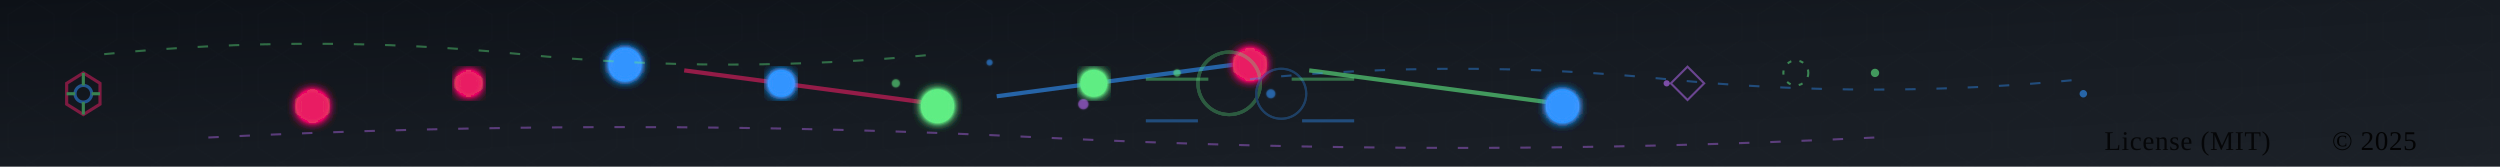
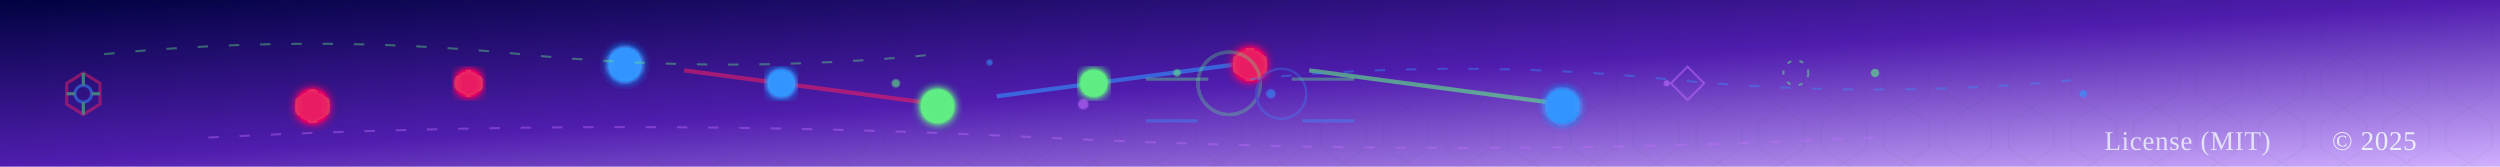
<svg xmlns="http://www.w3.org/2000/svg" width="1200" height="80" viewBox="0 0 1200 80" role="img" aria-label="GraphQL Query Resolution Footer">
  <defs>
    <linearGradient id="bgGraphQL11F" x1="0%" y1="0%" x2="100%" y2="100%">
-       <stop offset="0%" style="stop-color:#0d1117;stop-opacity:1">
+       <stop offset="0%" style="stop-color:#000240;stop-opacity:1">

      </stop>
-       <stop offset="50%" style="stop-color:#161b22;stop-opacity:1" />
-       <stop offset="100%" style="stop-color:#1c2128;stop-opacity:1">
+       <stop offset="50%" style="stop-color:#501DAF;stop-opacity:1" />
+       <stop offset="100%" style="stop-color:#D0B0FF;stop-opacity:1">

      </stop>
    </linearGradient>
    <filter id="graphGlow11F" x="-50%" y="-50%" width="200%" height="200%">
      <feGaussianBlur stdDeviation="3" result="blur" />
      <feColorMatrix in="blur" type="matrix" values="1 0 0 0 0  0 1 0 0 0  0 0 1 0 0  0 0 0 7 0" result="glow" />
      <feMerge>
        <feMergeNode in="glow" />
        <feMergeNode in="SourceGraphic" />
      </feMerge>
    </filter>
    <pattern id="hexPattern11F" x="0" y="0" width="30" height="26" patternUnits="userSpaceOnUse">
      <path d="M 15 0 L 26 7 L 26 19 L 15 26 L 4 19 L 4 7 Z" fill="none" stroke="#30363d" stroke-width="0.5" opacity="0.2" />
    </pattern>
  </defs>
  <style>
    @media (prefers-color-scheme: dark) {
      .text-link { fill: #c9d1d9; font-family: 'SF Pro Text', -apple-system, BlinkMacSystemFont, 'Segoe UI', 'Roboto', 'Helvetica Neue', Arial, sans-serif; font-weight: 500; }
      .divider { stroke: #30363d; }
    }
    @media (prefers-color-scheme: light) {
      .text-link { fill: #1f2328; font-family: 'SF Pro Text', -apple-system, BlinkMacSystemFont, 'Segoe UI', 'Roboto', 'Helvetica Neue', Arial, sans-serif; font-weight: 500; }
      .divider { stroke: #d0d7de; }
    }

    .link { font-size: 13px; letter-spacing: 0.3px; }

    .query-node {
      animation: query-pulse 3s cubic-bezier(0.4, 0, 0.2, 1) infinite;
      transform-origin: center;
    }
    @keyframes query-pulse {
      0%, 100% { opacity: 0.3; transform: scale(2.0); }
      50% { opacity: 1; transform: scale(2.8); }
    }

    .resolver-path {
      stroke-dasharray: 180;
      stroke-dashoffset: 180;
      animation: resolve-flow 3s ease-out infinite;
    }
    @keyframes resolve-flow {
      to { stroke-dashoffset: 0; }
    }

    .field-fetch {
      animation: fetch-pulse 2.5s ease-in-out infinite;
    }
    @keyframes fetch-pulse {
      0%, 100% { opacity: 0.3; r: 3; }
      50% { opacity: 1; r: 6; }
    }

    @media (prefers-reduced-motion: reduce) { * { animation: none !important; } }

    /* Enhanced particle effects */
    .particle {
      animation: particle-float 4s ease-in-out infinite;
      filter: blur(0.5px);
    }
    @keyframes particle-float {
      0%, 100% { opacity: 0; transform: translateY(0) translateX(0) scale(0); }
      25% { opacity: 0.8; transform: translateY(-20px) translateX(-10px) scale(1.5); }
      50% { opacity: 1; transform: translateY(-40px) translateX(5px) scale(2); }
      75% { opacity: 0.6; transform: translateY(-30px) translateX(15px) scale(1.8); }
    }

    .particle-2 {
      animation: particle-spin 5s linear infinite;
    }
    @keyframes particle-spin {
      0% { opacity: 0; transform: rotate(0deg) translateX(20px) scale(0); }
      50% { opacity: 1; transform: rotate(180deg) translateX(40px) scale(2); }
      100% { opacity: 0; transform: rotate(360deg) translateX(20px) scale(0); }
    }

    /* Wave effects */
    .wave-line {
      stroke-dasharray: 5 10;
      animation: wave-flow 3s linear infinite;
    }
    @keyframes wave-flow {
      to { stroke-dashoffset: -100; }
    }

    /* Glow pulse on text */
    .text-link {
      animation: text-glow 3s ease-in-out infinite;
    }
    @keyframes text-glow {
      0%, 100% { opacity: 0.7; filter: drop-shadow(0 0 0px transparent); }
      50% { opacity: 1; filter: drop-shadow(0 0 8px rgba(95, 237, 131, 0.6)); }
    }

    /* Rotating elements */
    .rotate-slow {
      animation: rotate-360 20s linear infinite;
      transform-origin: center;
    }
    @keyframes rotate-360 {
      to { transform: rotate(360deg); }
    }

    /* Shimmer effect */
    .shimmer {
      animation: shimmer-pass 4s ease-in-out infinite;
    }
    @keyframes shimmer-pass {
      0%, 100% { opacity: 0.3; }
      50% { opacity: 1; }
    }

    /* Ripple effect */
    .ripple {
      animation: ripple-expand 3s ease-out infinite;
      transform-origin: center;
    }
    @keyframes ripple-expand {
      0% { opacity: 1; transform: scale(0.5); }
      100% { opacity: 0; transform: scale(3); }
    }

    </style>
  <rect width="1200" height="80" fill="url(#bgGraphQL11F)" />
  <rect width="1200" height="80" fill="url(#hexPattern11F)" opacity="0.3" />
  <line x1="0" y1="1" x2="1200" y2="1" class="divider" stroke-width="2" />
  <path class="resolver-path" d="M 150 50 L 300 30 L 450 50" fill="none" stroke="#E91E63" stroke-width="2" opacity="0.6" style="animation-delay: 0s" />
  <path class="resolver-path" d="M 300 30 L 450 50 L 600 30" fill="none" stroke="#3094FF" stroke-width="2" opacity="0.6" style="animation-delay: 0.6s" />
  <path class="resolver-path" d="M 450 50 L 600 30 L 750 50" fill="none" stroke="#5FED83" stroke-width="2" opacity="0.6" style="animation-delay: 1.2s" />
  <g filter="url(#graphGlow11F)">
    <polygon class="query-node" points="150,45 155,48 155,54 150,57 145,54 145,48" fill="#E91E63" style="animation-delay: 0s" />
    <polygon class="query-node" points="300,25 305,28 305,34 300,37 295,34 295,28" fill="#3094FF" style="animation-delay: 0.5s" />
    <polygon class="query-node" points="450,45 455,48 455,54 450,57 445,54 445,48" fill="#5FED83" style="animation-delay: 1s" />
    <polygon class="query-node" points="600,25 605,28 605,34 600,37 595,34 595,28" fill="#E91E63" style="animation-delay: 1.5s" />
    <polygon class="query-node" points="750,45 755,48 755,54 750,57 745,54 745,48" fill="#3094FF" style="animation-delay: 2s" />
  </g>
  <circle class="field-fetch" cx="225" cy="40" r="4" fill="#E91E63" filter="url(#graphGlow11F)" style="animation-delay: 0.3s" />
  <circle class="field-fetch" cx="375" cy="40" r="4" fill="#3094FF" filter="url(#graphGlow11F)" style="animation-delay: 0.9s" />
  <circle class="field-fetch" cx="525" cy="40" r="4" fill="#5FED83" filter="url(#graphGlow11F)" style="animation-delay: 1.5s" />
  <g transform="translate(25, 30)" opacity="0.5">
    <polygon points="15,5 23,10 23,20 15,25 7,20 7,10" fill="none" stroke="#E91E63" stroke-width="1.5" />
    <circle cx="15" cy="15" r="4" fill="none" stroke="#3094FF" stroke-width="1.5" />
    <path d="M 15 11 L 15 5 M 15 19 L 15 25 M 11 15 L 7 15 M 19 15 L 23 15" stroke="#5FED83" stroke-width="1.5" />
  </g>
-   <text x="1050" y="72" text-anchor="middle" class="link text-link" font-size="11px" opacity="0.8">License (MIT)</text>
-   <text x="1160" y="72" text-anchor="end" class="link text-link" font-size="11px" opacity="0.9">© 2025</text>
+   <text x="1050" y="72" text-anchor="middle" class="link text-link" font-size="11px" opacity="0.8" fill="#f0f6fc">License (MIT)</text>
+   <text x="1160" y="72" text-anchor="end" class="link text-link" font-size="11px" opacity="0.9" fill="#f0f6fc">© 2025</text>
  <g opacity="0.6">
    <circle class="particle" cx="430" cy="40" r="2" fill="#5FED83" style="animation-delay: 0s" />
    <circle class="particle" cx="475" cy="30" r="1.5" fill="#3094FF" style="animation-delay: 0.5s" />
    <circle class="particle" cx="520" cy="50" r="2.5" fill="#C06EFF" style="animation-delay: 1s" />
    <circle class="particle" cx="565" cy="35" r="1.8" fill="#5FED83" style="animation-delay: 1.5s" />
    <circle class="particle" cx="610" cy="45" r="2.2" fill="#3094FF" style="animation-delay: 2s" />
    <circle class="particle-2" cx="800" cy="40" r="1.5" fill="#C06EFF" style="animation-delay: 0.3s" />
    <circle class="particle-2" cx="900" cy="35" r="2" fill="#5FED83" style="animation-delay: 0.8s" />
    <circle class="particle-2" cx="1000" cy="45" r="1.8" fill="#3094FF" style="animation-delay: 1.3s" />
  </g>
  <g opacity="0.4">
    <path class="wave-line" d="M 50 26 Q 150 16, 250 26 T 450 26" stroke="#5FED83" stroke-width="1" fill="none" style="animation-delay: 0s" />
    <path class="wave-line" d="M 600 38 Q 700 28, 800 38 T 1000 38" stroke="#3094FF" stroke-width="1" fill="none" style="animation-delay: 0.7s" />
    <path class="wave-line" d="M 100 66 Q 300 56, 500 66 T 900 66" stroke="#C06EFF" stroke-width="1" fill="none" style="animation-delay: 1.4s" />
  </g>
  <g opacity="0.3">
    <circle class="ripple" cx="590" cy="40" r="15" stroke="#5FED83" stroke-width="1.5" fill="none" style="animation-delay: 0s" />
    <circle class="ripple" cx="590" cy="40" r="15" stroke="#5FED83" stroke-width="1.5" fill="none" style="animation-delay: 1s" />
    <circle class="ripple" cx="590" cy="40" r="15" stroke="#5FED83" stroke-width="1.5" fill="none" style="animation-delay: 2s" />
    <circle class="ripple" cx="615" cy="45" r="12" stroke="#3094FF" stroke-width="1" fill="none" style="animation-delay: 0.5s" />
    <circle class="ripple" cx="615" cy="45" r="12" stroke="#3094FF" stroke-width="1" fill="none" style="animation-delay: 1.5s" />
  </g>
  <g opacity="0.5">
    <g class="rotate-slow" transform="translate(810, 40)">
      <path d="M -8 0 L 0 -8 L 8 0 L 0 8 Z" fill="none" stroke="#C06EFF" stroke-width="1" />
    </g>
    <g class="rotate-slow" transform="translate(862, 35)" style="animation-direction: reverse;">
      <circle cx="0" cy="0" r="6" fill="none" stroke="#5FED83" stroke-width="1" stroke-dasharray="2 4" />
    </g>
  </g>
  <g opacity="0.4">
    <line class="shimmer" x1="550" y1="38" x2="580" y2="38" stroke="#5FED83" stroke-width="1.5" style="animation-delay: 0s" />
    <line class="shimmer" x1="620" y1="38" x2="650" y2="38" stroke="#5FED83" stroke-width="1.5" style="animation-delay: 0.3s" />
    <line class="shimmer" x1="550" y1="58" x2="575" y2="58" stroke="#3094FF" stroke-width="1.5" style="animation-delay: 0.6s" />
    <line class="shimmer" x1="625" y1="58" x2="650" y2="58" stroke="#3094FF" stroke-width="1.5" style="animation-delay: 0.9s" />
  </g>
</svg>
